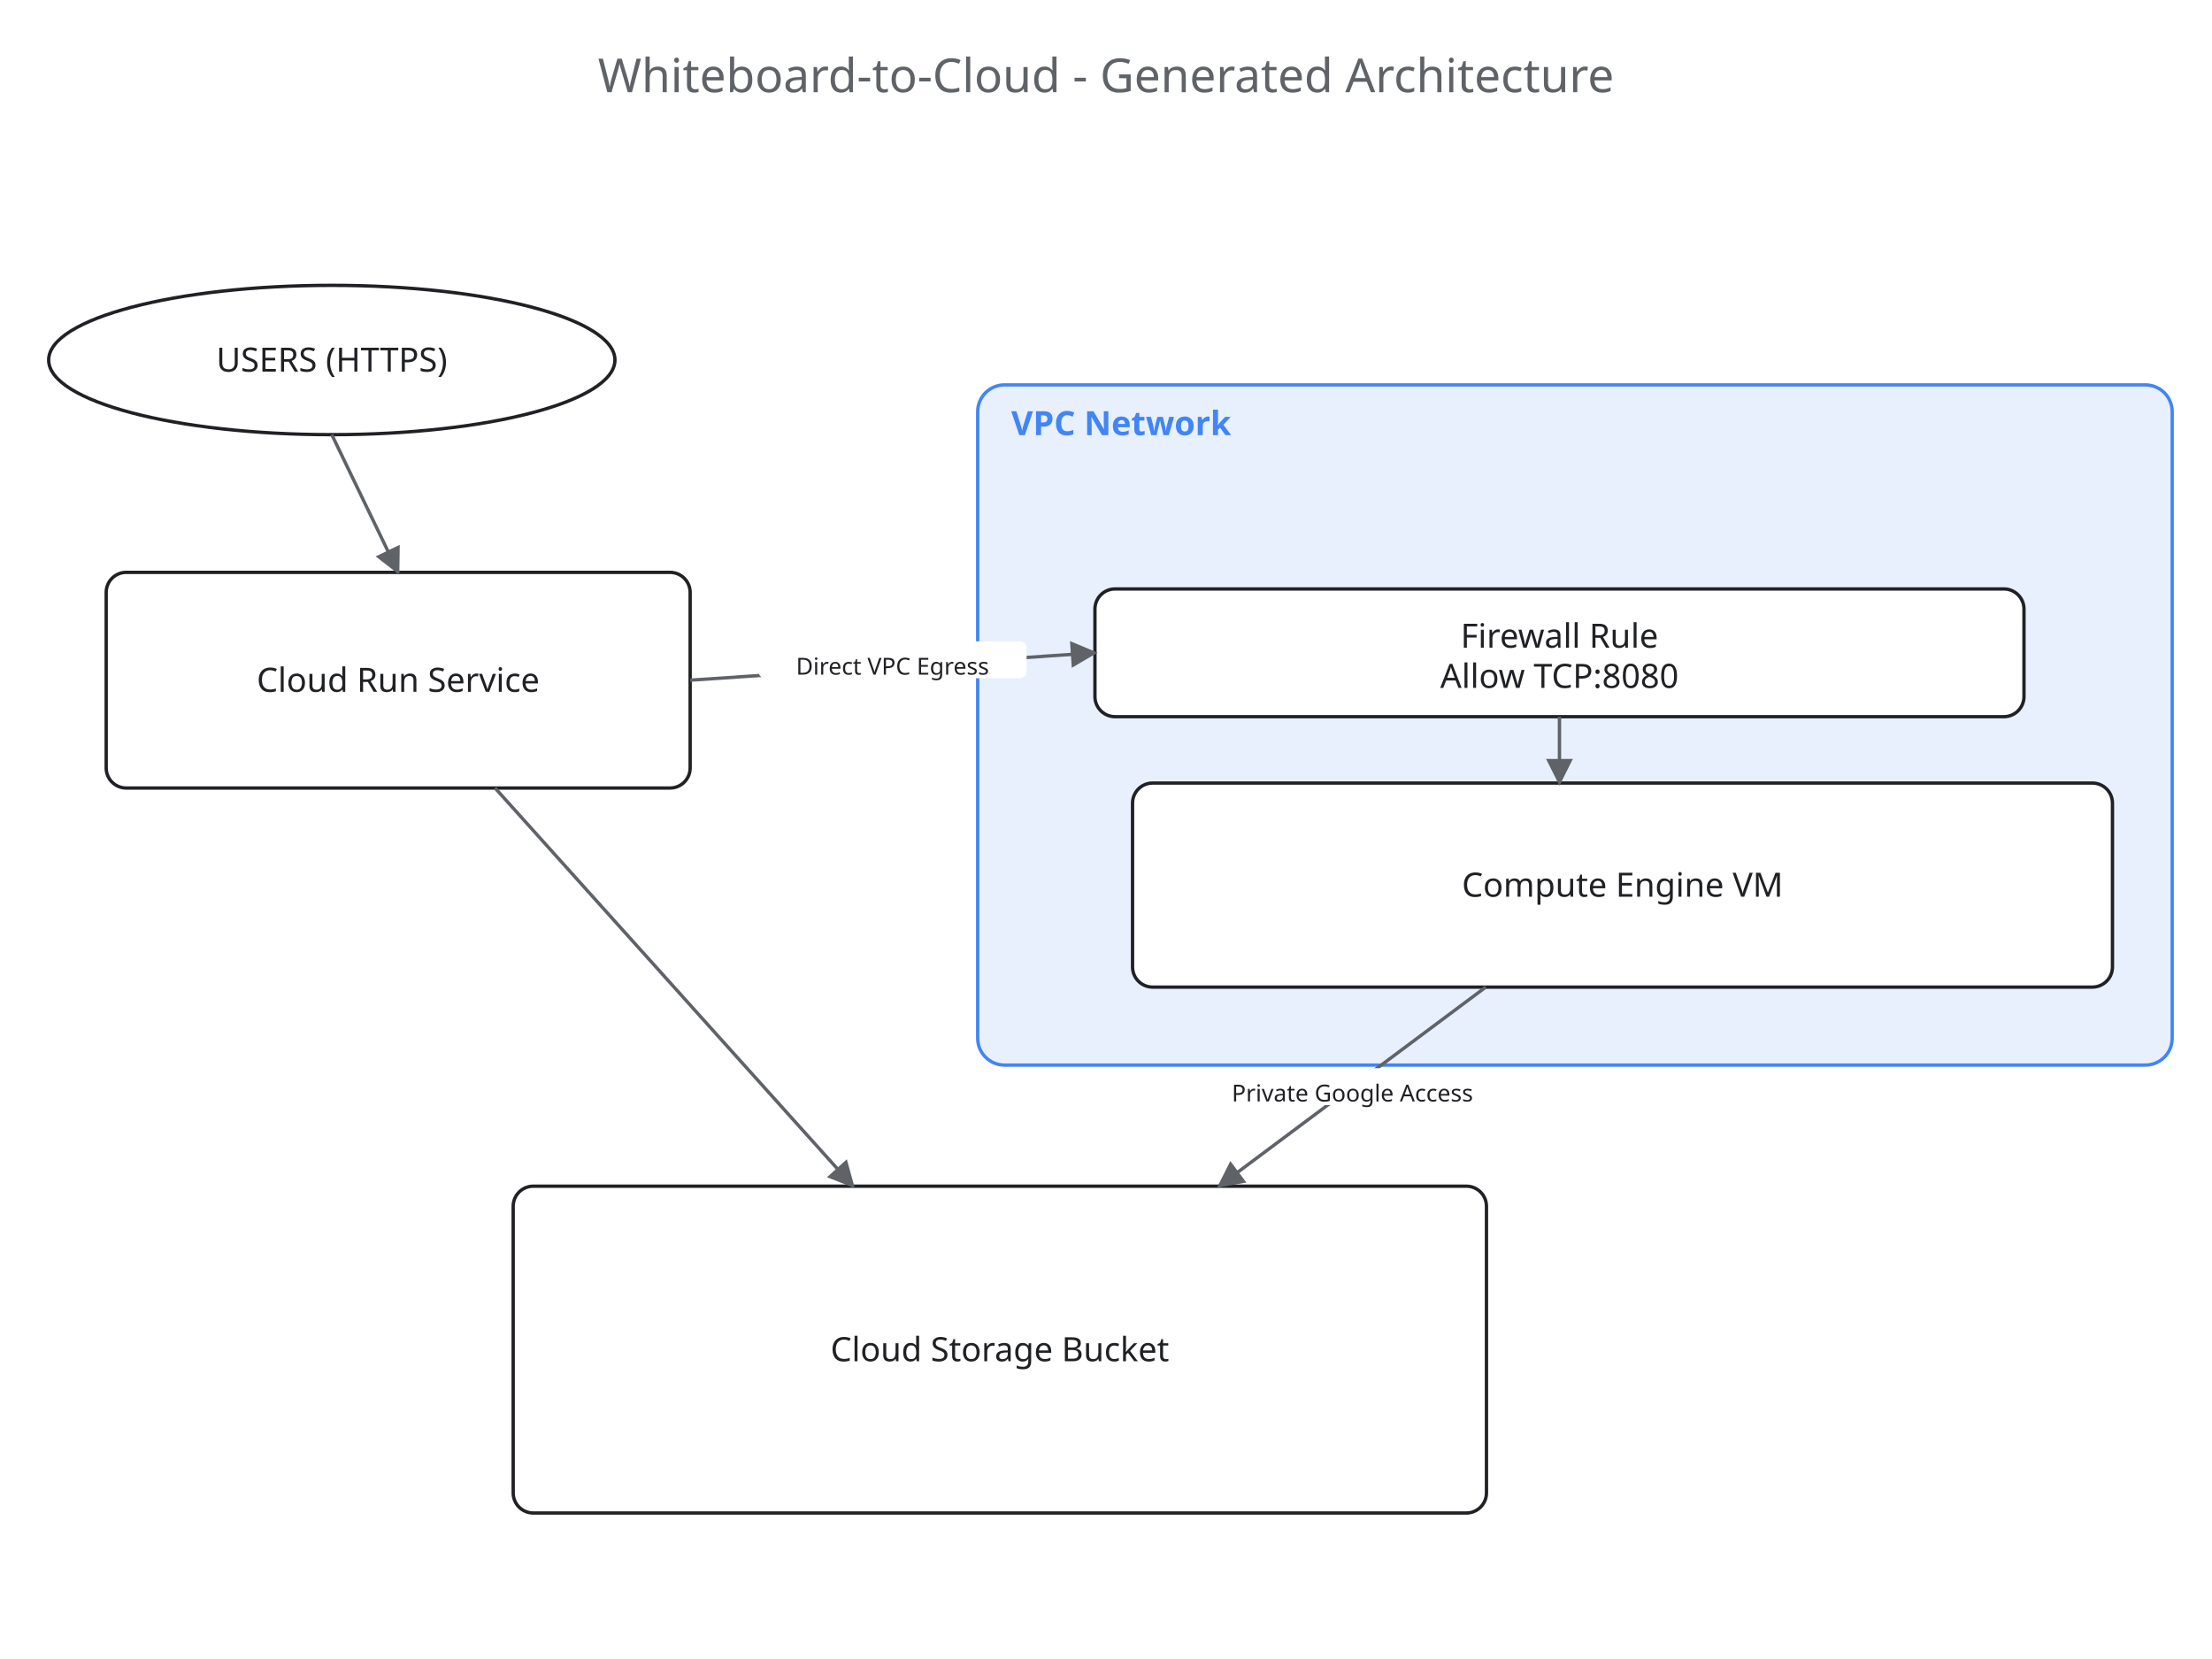
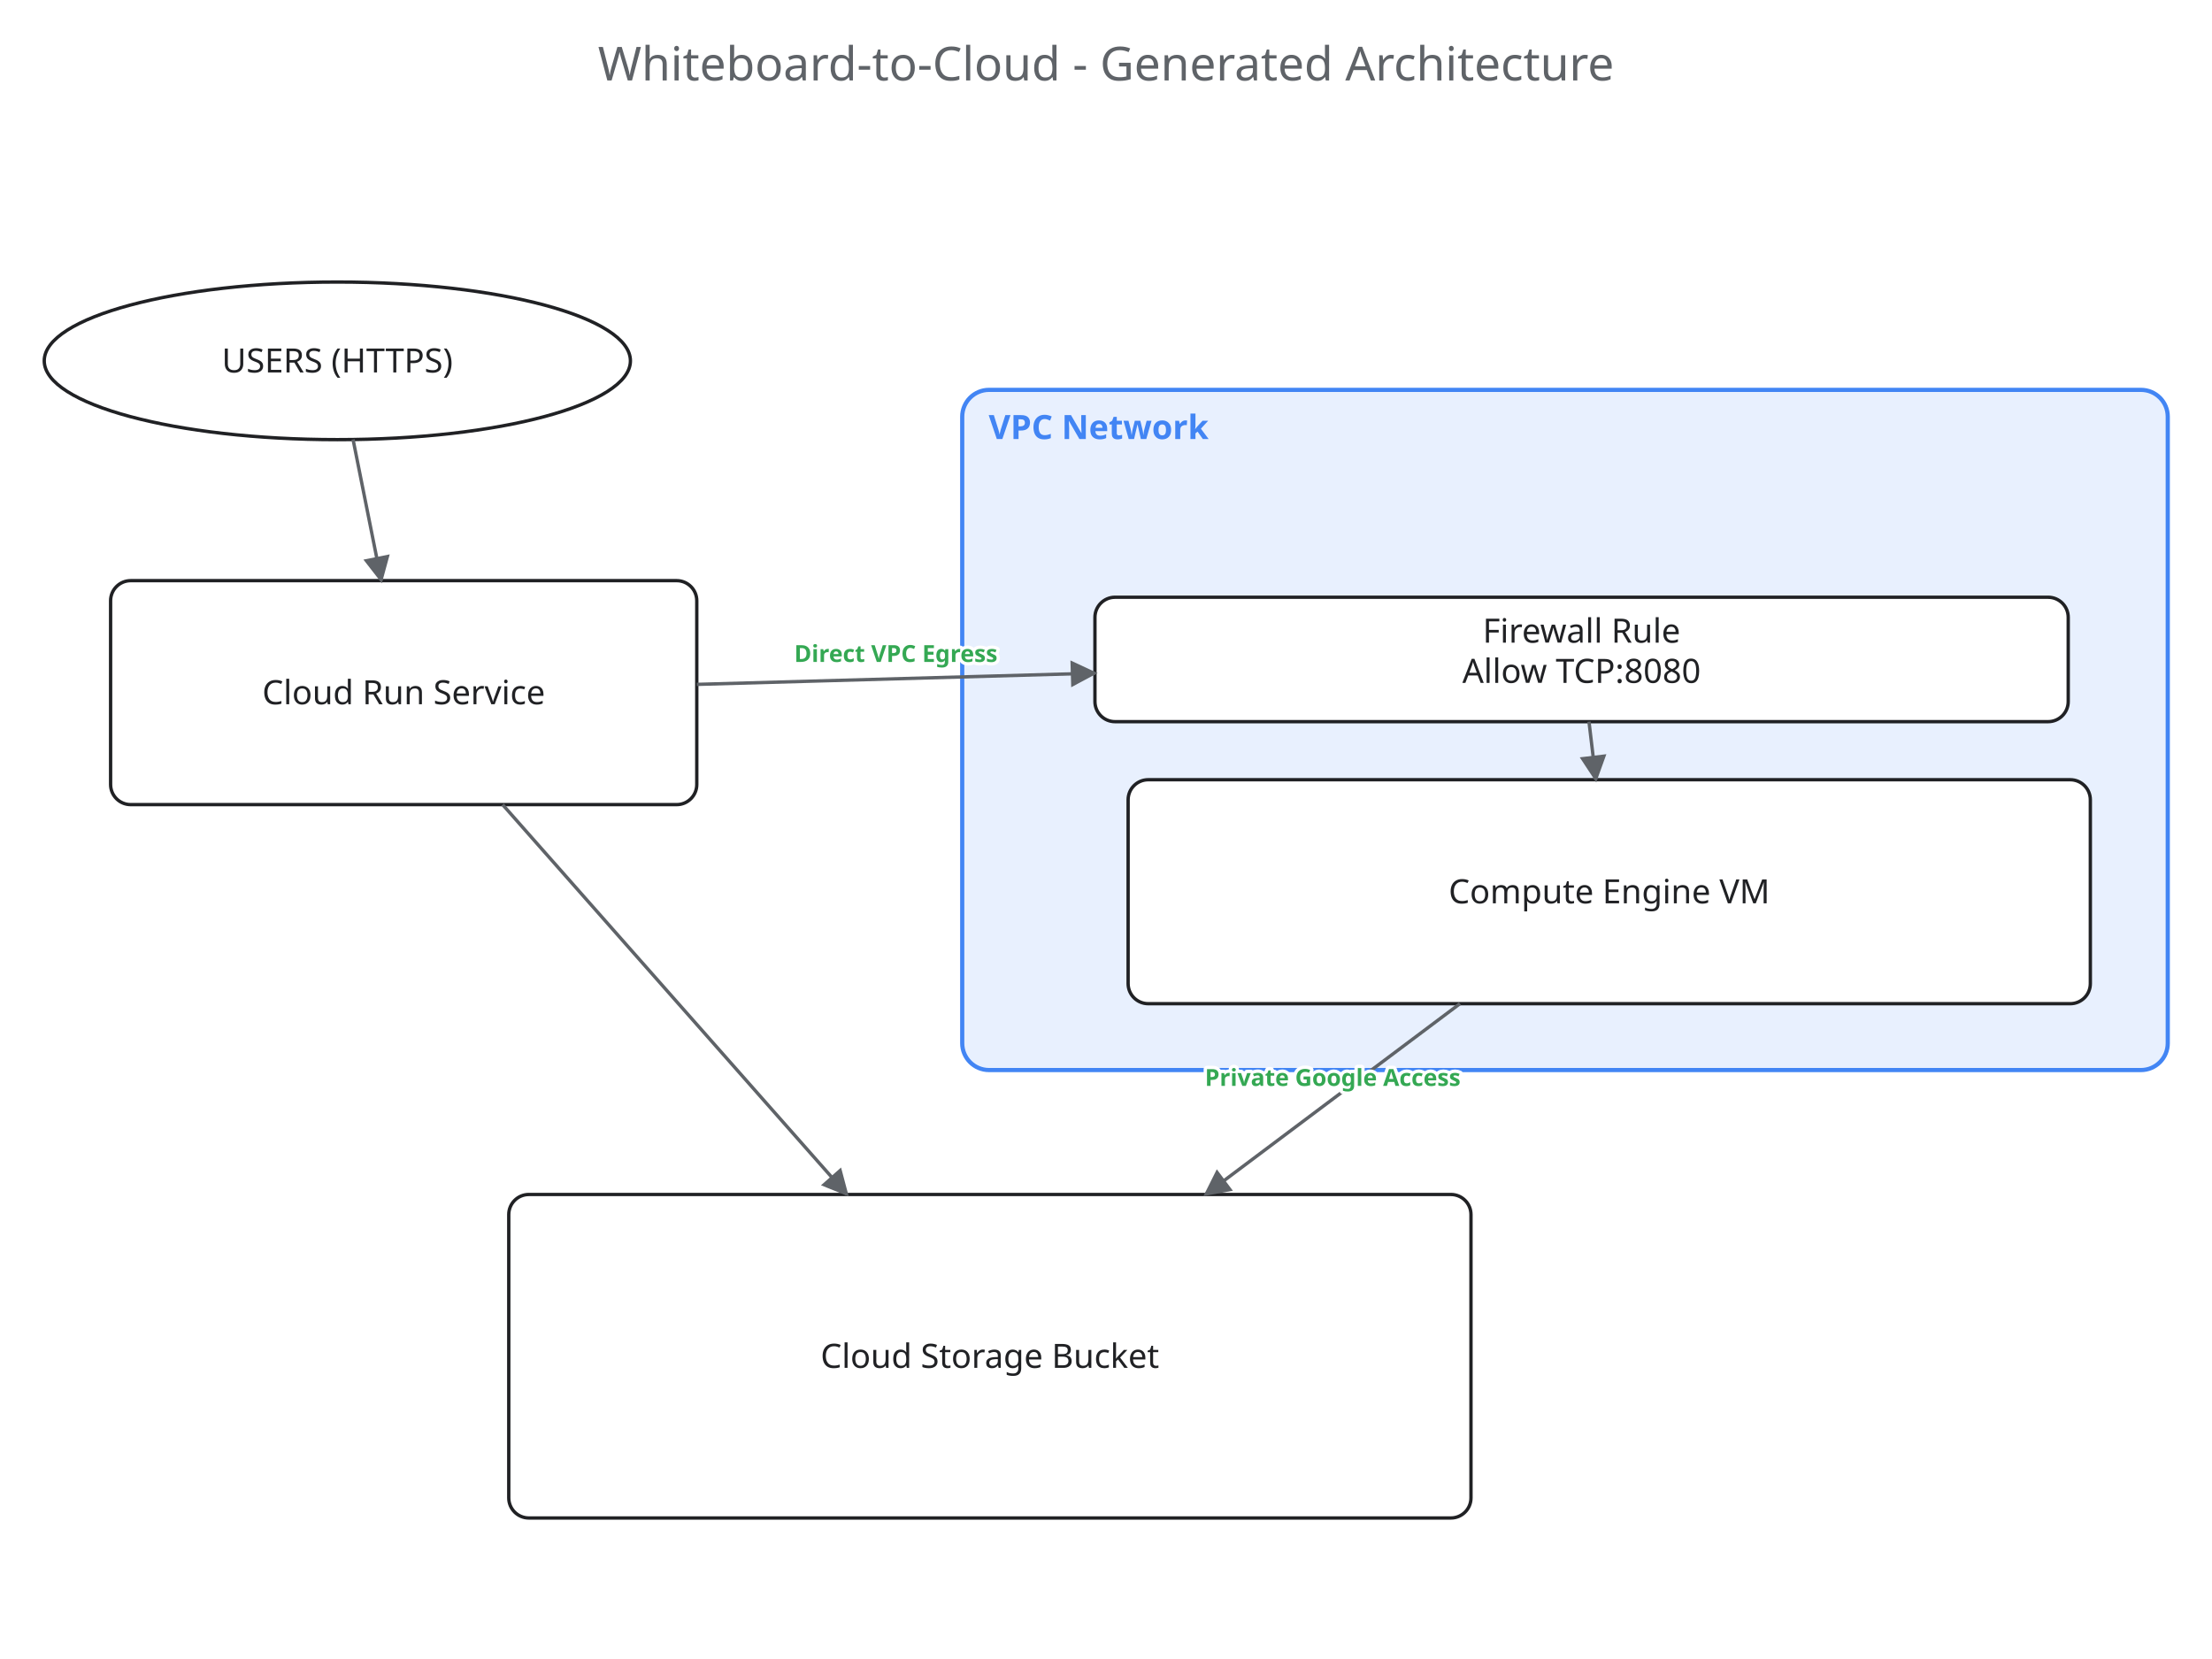
- <svg xmlns="http://www.w3.org/2000/svg" width="1320" height="990" viewBox="0 0 1320 990">
-   <rect width="1320" height="990" fill="white" />
+ <svg xmlns="http://www.w3.org/2000/svg" viewBox="0 0 1320 990" width="1320" height="990" style="background:white;font-family:sans-serif">
+   <rect x="0" y="0" width="1320" height="990" fill="white" />
+   <text x="660" y="48" text-anchor="middle" font-size="28" fill="#5F6368" font-family="sans-serif">Whiteboard-to-Cloud - Generated Architecture</text>
  <defs>
-     <marker id="arrowhead" viewBox="0 0 10 10" refX="9" refY="5" markerWidth="8" markerHeight="8" orient="auto-start-reverse">
+     <marker id="arrow" viewBox="0 0 10 10" refX="9" refY="5" markerWidth="8" markerHeight="8" orient="auto-start-reverse">
      <path d="M 0 0 L 10 5 L 0 10 z" fill="#5F6368" />
    </marker>
  </defs>
-   <text x="660" y="55" text-anchor="middle" font-family="sans-serif" font-size="28" fill="#5F6368">Whiteboard-to-Cloud - Generated Architecture</text>
-   <rect x="583.44" y="229.68" width="712.8" height="405.9" rx="16" ry="16" fill="#E8F0FE" stroke="#4285F4" stroke-width="2" />
-   <text x="603.44" y="259.68" font-family="sans-serif" font-size="20" font-weight="600" fill="#4285F4">VPC Network</text>
-   <rect x="63.36" y="341.55" width="348.48" height="128.7" rx="12" ry="12" fill="white" stroke="#202124" stroke-width="2" />
-   <text x="237.6" y="405.9" text-anchor="middle" dominant-baseline="middle" font-family="sans-serif" font-size="20" fill="#202124">Cloud Run Service</text>
-   <rect x="653.4" y="351.45" width="554.4" height="76.23" rx="12" ry="12" fill="white" stroke="#202124" stroke-width="2" />
-   <text x="930.6" y="379.565" text-anchor="middle" dominant-baseline="middle" font-family="sans-serif" font-size="20" fill="#202124">Firewall Rule</text>
-   <text x="930.6" y="403.565" text-anchor="middle" dominant-baseline="middle" font-family="sans-serif" font-size="20" fill="#202124"> Allow TCP:8080</text>
-   <rect x="675.84" y="467.28" width="584.76" height="121.77" rx="12" ry="12" fill="white" stroke="#202124" stroke-width="2" />
-   <text x="968.22" y="528.165" text-anchor="middle" dominant-baseline="middle" font-family="sans-serif" font-size="20" fill="#202124">Compute Engine VM</text>
-   <rect x="306.24" y="707.85" width="580.8" height="195.03" rx="12" ry="12" fill="white" stroke="#202124" stroke-width="2" />
-   <text x="596.64" y="805.365" text-anchor="middle" dominant-baseline="middle" font-family="sans-serif" font-size="20" fill="#202124">Cloud Storage Bucket</text>
-   <ellipse cx="198" cy="214.83" rx="168.96" ry="44.55" fill="white" stroke="#202124" stroke-width="2" />
-   <text x="198" y="214.83" text-anchor="middle" dominant-baseline="middle" font-family="sans-serif" font-size="20" fill="#202124">USERS (HTTPS)</text>
-   <line x1="198" y1="259.38" x2="237.6" y2="341.55" stroke="#5F6368" stroke-width="2" marker-end="url(#arrowhead)" />
-   <line x1="411.84" y1="405.9" x2="653.4" y2="389.565" stroke="#5F6368" stroke-width="2" marker-end="url(#arrowhead)" />
-   <line x1="295.42" y1="470.25" x2="509.04" y2="707.85" stroke="#5F6368" stroke-width="2" marker-end="url(#arrowhead)" />
-   <line x1="930.6" y1="427.68" x2="930.6" y2="467.28" stroke="#5F6368" stroke-width="2" marker-end="url(#arrowhead)" />
-   <line x1="886.62" y1="589.05" x2="727.44" y2="707.85" stroke="#5F6368" stroke-width="2" marker-end="url(#arrowhead)" />
-   <g>
-     <rect x="452.62" y="382.73" width="160" height="22" fill="white" rx="4" />
-     <text x="532.62" y="397.73" text-anchor="middle" dominant-baseline="middle" font-family="sans-serif" font-size="14" fill="#202124">Direct VPC Egress</text>
-   </g>
-   <g>
-     <rect x="717.04" y="637.45" width="180" height="22" fill="white" rx="4" />
-     <text x="807.04" y="652.45" text-anchor="middle" dominant-baseline="middle" font-family="sans-serif" font-size="14" fill="#202124">Private Google Access</text>
-   </g>
+   <rect x="574.2" y="232.65" width="719.4" height="405.9" rx="16" ry="16" fill="#E8F0FE" stroke="#4285F4" stroke-width="2.5" />
+   <text x="590" y="262" font-size="20" fill="#4285F4" font-weight="600">VPC Network</text>
+   <rect x="303.6" y="712.8" width="574.2" height="193.05" rx="12" ry="12" fill="white" stroke="#202124" stroke-width="2" />
+   <text x="590.7" y="809.325" text-anchor="middle" dominant-baseline="middle" font-size="20" fill="#202124">Cloud Storage Bucket</text>
+   <rect x="66" y="346.5" width="349.8" height="133.65" rx="12" ry="12" fill="white" stroke="#202124" stroke-width="2" />
+   <text x="240.9" y="413.325" text-anchor="middle" dominant-baseline="middle" font-size="20" fill="#202124">Cloud Run Service</text>
+   <rect x="653.4" y="356.4" width="580.8" height="74.25" rx="12" ry="12" fill="white" stroke="#202124" stroke-width="2" />
+   <text x="943.8" y="383.5" text-anchor="middle" font-size="20" fill="#202124">Firewall Rule</text>
+   <text x="943.8" y="407.5" text-anchor="middle" font-size="20" fill="#202124"> Allow TCP:8080</text>
+   <rect x="673.2" y="465.3" width="574.2" height="133.65" rx="12" ry="12" fill="white" stroke="#202124" stroke-width="2" />
+   <text x="960.3" y="532.125" text-anchor="middle" dominant-baseline="middle" font-size="20" fill="#202124">Compute Engine VM</text>
+   <ellipse cx="201.3" cy="215.325" rx="174.9" ry="47.025" fill="white" stroke="#202124" stroke-width="2" />
+   <text x="201.3" y="215.325" text-anchor="middle" dominant-baseline="middle" font-size="20" fill="#202124">USERS (HTTPS)</text>
+   <line x1="210.69" y1="262.29" x2="227.54" y2="346.5" stroke="#5F6368" stroke-width="2" marker-end="url(#arrow)" />
+   <line x1="299.92" y1="480.15" x2="505.44" y2="712.8" stroke="#5F6368" stroke-width="2" marker-end="url(#arrow)" />
+   <line x1="415.8" y1="408.4" x2="653.4" y2="401.71" stroke="#5F6368" stroke-width="2" marker-end="url(#arrow)" />
+   <line x1="948.22" y1="430.65" x2="952.35" y2="465.3" stroke="#5F6368" stroke-width="2" marker-end="url(#arrow)" />
+   <line x1="871.21" y1="598.95" x2="719.4" y2="712.8" stroke="#5F6368" stroke-width="2" marker-end="url(#arrow)" />
+   <text x="534.6" y="395" text-anchor="middle" font-size="14" fill="#34A853" font-weight="600" style="paint-order:stroke;stroke:white;stroke-width:4px;stroke-linejoin:round">Direct VPC Egress</text>
+   <text x="795.3" y="648" text-anchor="middle" font-size="14" fill="#34A853" font-weight="600" style="paint-order:stroke;stroke:white;stroke-width:4px;stroke-linejoin:round">Private Google Access</text>
</svg>
